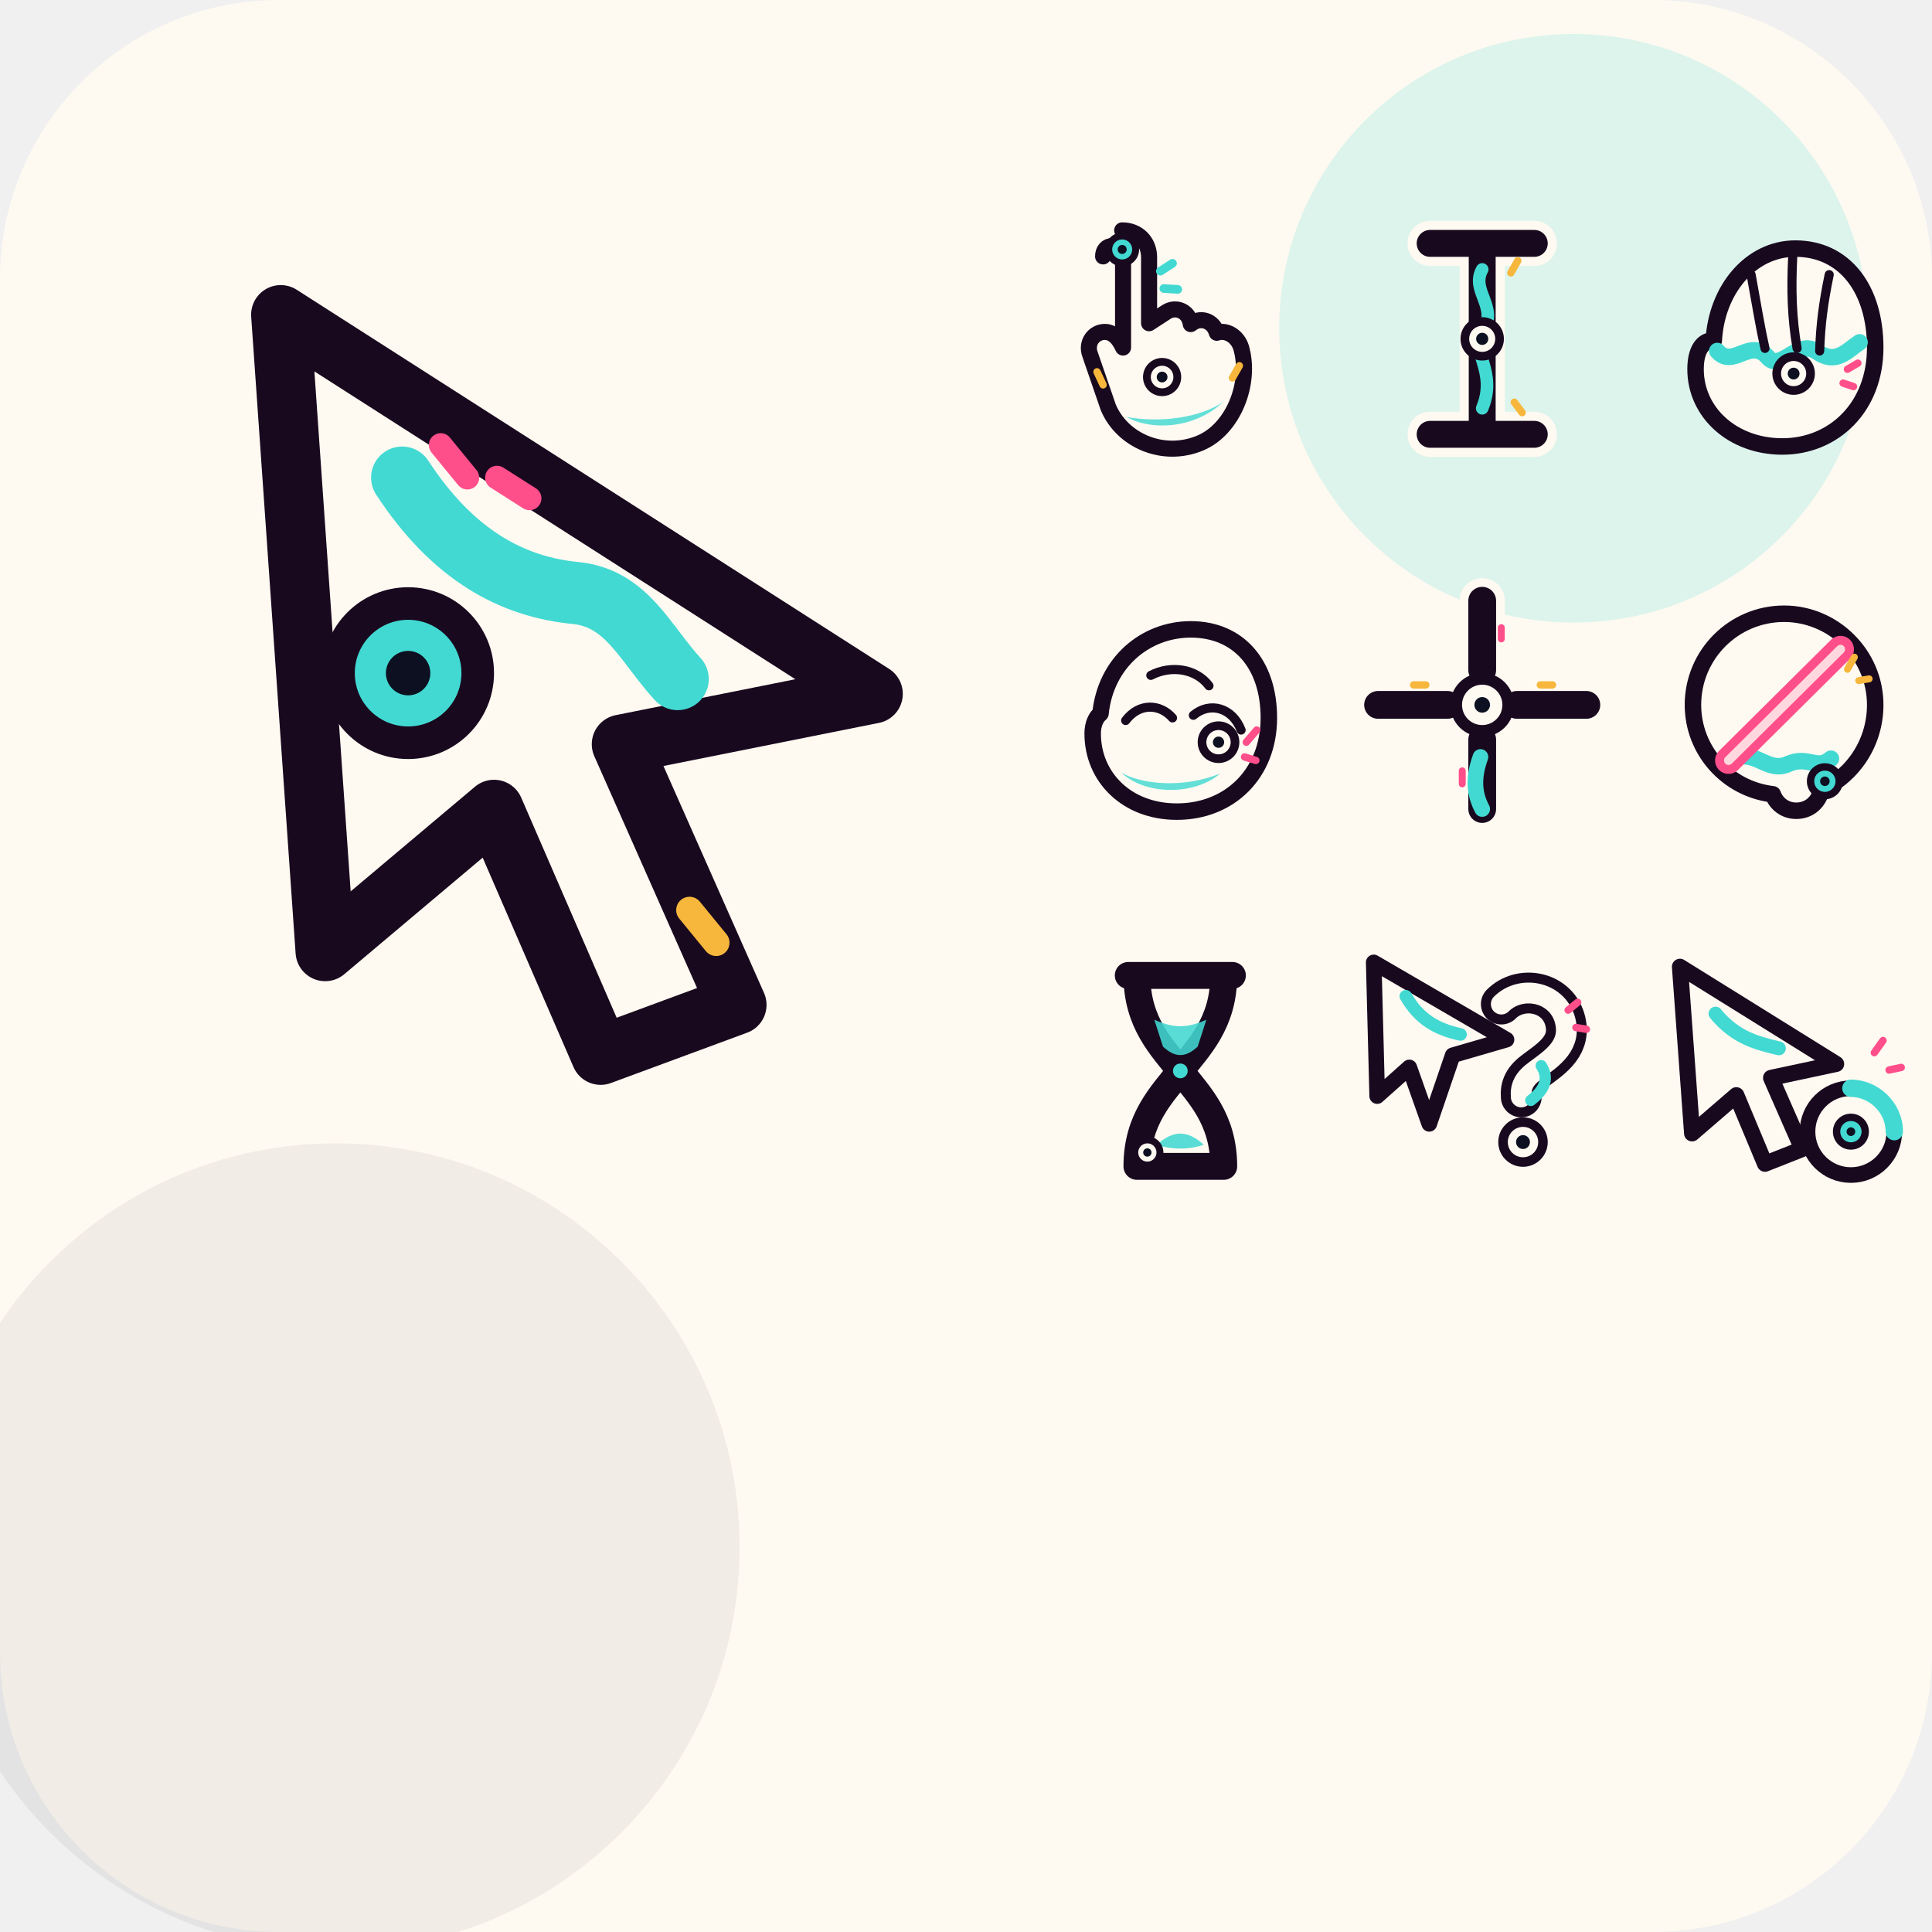
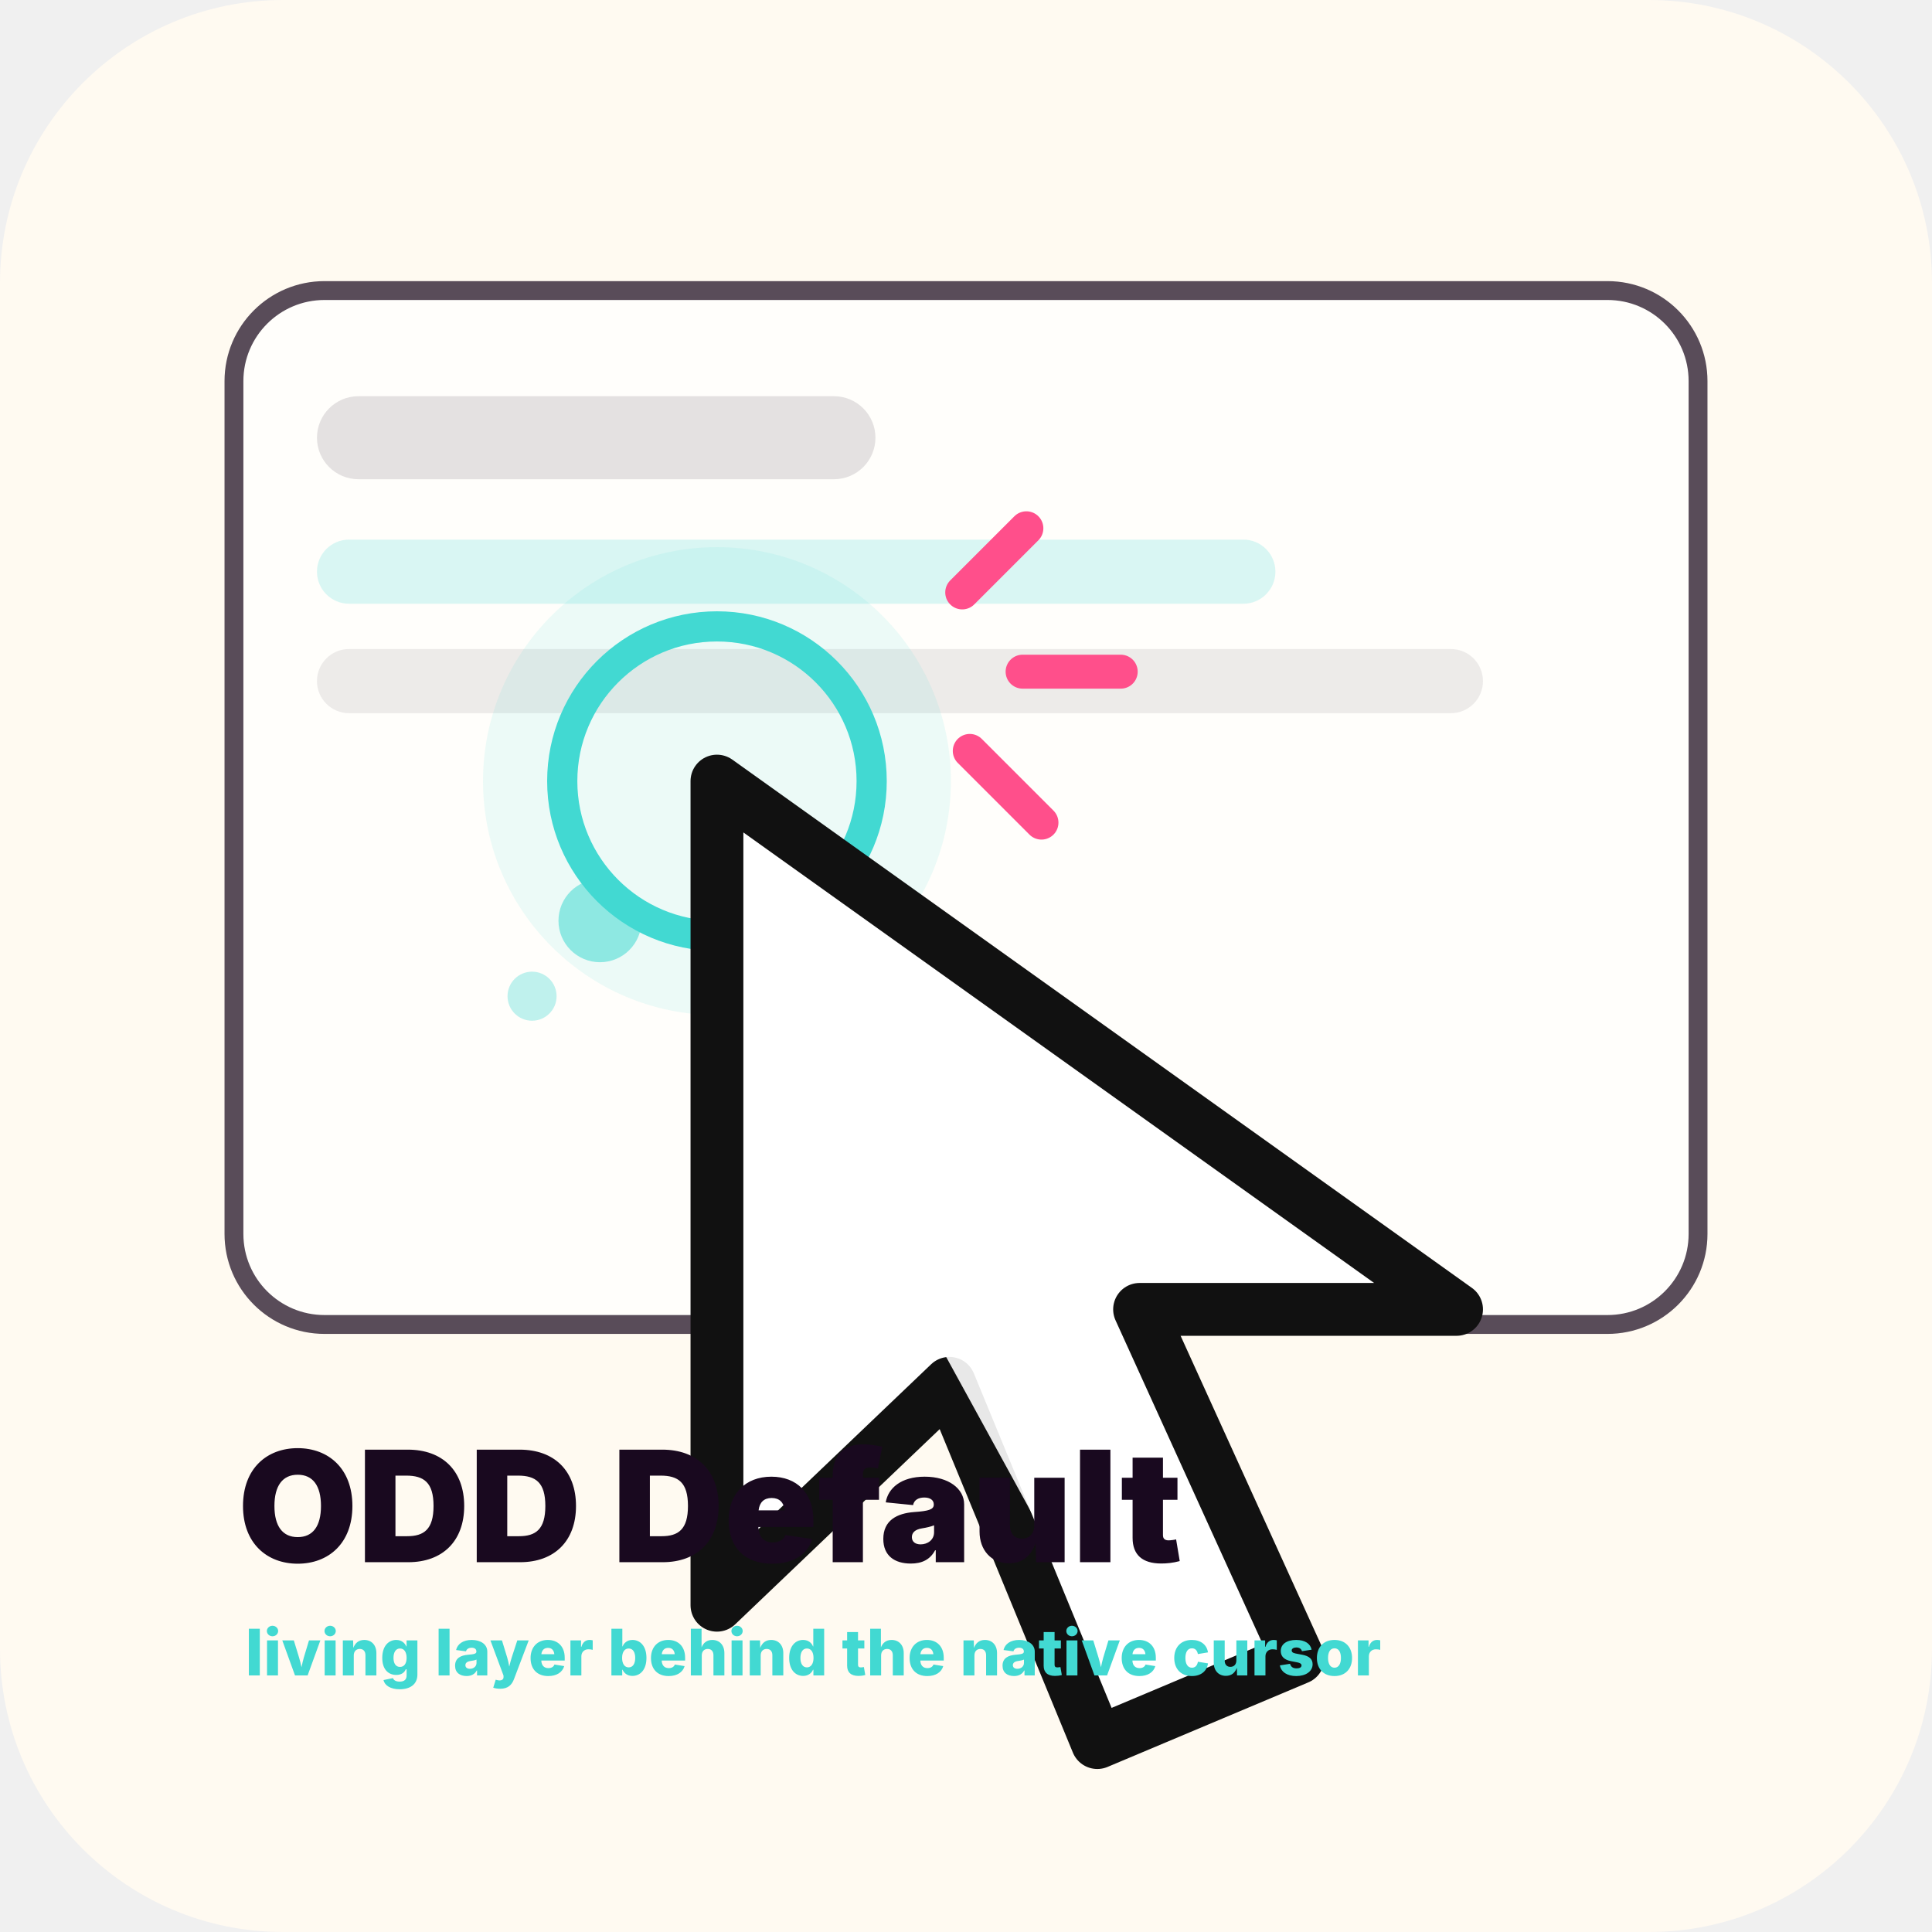
- <svg xmlns="http://www.w3.org/2000/svg" width="1024" height="1024" viewBox="0 0 1024 1024">
-   <rect width="1024" height="1024" rx="148" fill="#fffaf1" />
-   <circle cx="834" cy="174" r="156" fill="#42d9d2" opacity=".18" />
-   <circle cx="178" cy="820" r="214" fill="#19091f" opacity=".06" />
-   <g stroke-linecap="round" stroke-linejoin="round">
-     <g transform="translate(86 104) scale(15.7)">
-       <path d="M4 4 L24 16.8 L15.5 18.5 L19.4 27.3 L14.8 29 L11.2 20.7 L5.5 25.5 Z" fill="#fffaf1" stroke="#19091f" stroke-width="2" />
-       <path d="M8.1 9.5 C9.8 12.1 11.8 13.2 14 13.4 C15.7 13.6 16.3 15.1 17.4 16.3" fill="none" stroke="#42d9d2" stroke-width="2.1" />
-       <circle cx="8.3" cy="16.1" r="2.35" fill="#42d9d2" stroke="#19091f" stroke-width="1.1" />
-       <circle cx="8.3" cy="16.1" r=".75" fill="#0c1020" />
-       <path d="M9.4 8.4 L10.3 9.5 M11.3 9.5 L12.4 10.2" stroke="#ff4f8b" stroke-width=".8" />
-       <path d="M17.8 24.1 L18.7 25.2" stroke="#f6b73c" stroke-width=".9" />
-     </g>
-     <g transform="translate(552 106) scale(4.6)">
-       <path d="M9.3 3.5 C11.1 3.5 12.4 4.8 12.4 6.6 V14.2 L14.4 12.9 C15.5 12.2 17 12.8 17.2 14.3 C18.3 13.4 19.8 13.9 20.2 15.3 C21.3 14.9 22.6 15.7 23 17 C24.2 21.1 22.1 26.4 18.3 28 C14 29.8 9.3 27.7 7.7 23.9 L5.6 17.8 C5.1 16.5 6 15.2 7.3 15.2 C8.2 15.2 8.9 15.9 9.4 17 V6.6 C9.4 5.8 8.9 5.3 8.2 5.3 C7.5 5.3 7.1 5.8 7.1 6.5" fill="#fffaf1" stroke="#19091f" stroke-width="1.85" />
-       <path d="M9.8 25 C12.6 26.6 17.6 26.4 20.9 23.3 C18.2 25.1 13.7 25.7 9.8 25 Z" fill="#42d9d2" opacity=".82" />
-       <circle cx="9.3" cy="5.7" r="1.55" fill="#42d9d2" stroke="#19091f" stroke-width=".8" />
-       <circle cx="9.3" cy="5.7" r=".52" fill="#0c1020" />
-       <circle cx="13.9" cy="20.4" r="1.75" fill="#fffaf1" stroke="#19091f" stroke-width=".9" />
-       <circle cx="13.9" cy="20.4" r=".62" fill="#0c1020" />
-       <path d="M13.7 8.2 L15.1 7.3 M14.1 10.2 L15.7 10.3" stroke="#42d9d2" stroke-width="1" />
-       <path d="M22 20.5 L22.8 19.1 M7.1 21.3 L6.4 19.8" stroke="#f6b73c" stroke-width=".85" />
-     </g>
-     <g transform="translate(712 106) scale(4.6)">
-       <path d="M10 5 H22 M16 5 V27 M10 27 H22" fill="none" stroke="#fffaf1" stroke-width="5.2" />
-       <path d="M10 5 H22 M16 5 V27 M10 27 H22" fill="none" stroke="#19091f" stroke-width="3.1" />
-       <path d="M16 8 C14.6 10.5 18 12.4 16 15.2 C14.5 17.3 17.8 19.7 16 24" fill="none" stroke="#42d9d2" stroke-width="1.45" />
-       <circle cx="16" cy="16" r="2" fill="#fffaf1" stroke="#19091f" stroke-width="1" />
-       <circle cx="16" cy="16" r=".7" fill="#0c1020" />
-       <path d="M19.3 8.4 L20.1 7 M19.7 23.3 L20.6 24.5" stroke="#f6b73c" stroke-width=".85" />
-     </g>
-     <g transform="translate(872 106) scale(4.6)">
-       <path d="M7.9 16.2 C8.2 10.4 12.1 5.6 17.3 5.6 C23 5.6 26.5 10.3 26.5 17 C26.5 23.9 21.7 28.4 15.8 28.4 C10.1 28.4 5.8 24.5 5.8 19.5 C5.8 17.2 6.7 16.1 7.9 16.2 Z" fill="#fffaf1" stroke="#19091f" stroke-width="1.9" />
-       <path d="M8.3 17.4 C10.1 19.5 12.1 15.8 14.1 18.1 C15.6 19.9 17.6 15.9 19.8 17.5 C22 19 23.2 17.4 24.7 16.4" fill="none" stroke="#42d9d2" stroke-width="1.9" />
-       <path d="M12.2 8.6 C12.9 12.5 13.3 14.9 13.8 17.1 M17 6.4 C16.8 10.4 16.9 13.6 17.5 17.1 M21.2 8.6 C20.5 12 20.2 14.4 20.1 17.4" fill="none" stroke="#19091f" stroke-width="1.05" />
-       <circle cx="17.1" cy="20" r="1.95" fill="#fffaf1" stroke="#19091f" stroke-width="1" />
-       <circle cx="17.1" cy="20" r=".68" fill="#0c1020" />
-       <path d="M23.3 19.5 L24.5 18.8 M22.8 21.1 L24 21.5" stroke="#ff4f8b" stroke-width=".85" />
-     </g>
-     <g transform="translate(552 300) scale(4.6)">
-       <path d="M6.8 17 C7.4 11.1 12 7.3 17.2 7.3 C22.7 7.3 26.2 11.3 26.2 17.5 C26.2 23.9 21.7 28.3 15.6 28.3 C9.8 28.3 5.9 24.3 5.9 19.3 C5.9 18.2 6.3 17.4 6.8 17 Z" fill="#fffaf1" stroke="#19091f" stroke-width="1.9" />
-       <path d="M9.2 23.8 C11.4 25.1 16.2 25.7 20.6 23.9 C17.6 26.5 11.9 26.4 9.2 23.8 Z" fill="#42d9d2" opacity=".82" />
-       <path d="M9.7 17.8 C11.3 15.7 13.7 15.9 15.1 17.5 M12.6 12.6 C14.9 11.4 17.8 11.8 19.3 13.8 M17.5 17.2 C19.4 15.6 22 16.3 23 18.9" fill="none" stroke="#19091f" stroke-width="1.05" />
-       <circle cx="20.4" cy="20.3" r="1.9" fill="#fffaf1" stroke="#19091f" stroke-width="1" />
-       <circle cx="20.4" cy="20.3" r=".65" fill="#0c1020" />
-       <path d="M23.6 20.3 L24.8 18.9 M23.4 22 L24.7 22.4" stroke="#ff4f8b" stroke-width=".85" />
-     </g>
-     <g transform="translate(712 300) scale(4.6)">
-       <path d="M16 4 V12 M16 20 V28 M4 16 H12 M20 16 H28" stroke="#fffaf1" stroke-width="5.2" />
-       <path d="M16 4 V12 M16 20 V28 M4 16 H12 M20 16 H28" stroke="#19091f" stroke-width="3.2" />
-       <path d="M15.8 22 C14.9 24.5 15.1 26.3 16 28" stroke="#42d9d2" stroke-width="1.8" />
-       <circle cx="16" cy="16" r="3" fill="#fffaf1" stroke="#19091f" stroke-width="1.35" />
-       <circle cx="16" cy="16" r=".9" fill="#0c1020" />
-       <path d="M8.1 13.7 H9.5 M22.7 13.7 H24.1" stroke="#f6b73c" stroke-width=".85" />
-       <path d="M13.7 23.6 V25.1 M18.2 7.1 V8.4" stroke="#ff4f8b" stroke-width=".8" />
-     </g>
-     <g transform="translate(872 300) scale(4.6)">
-       <path d="M16 5.5 C21.7 5.5 26.5 10.2 26.5 16 C26.5 20.3 24 24.1 20.3 25.8 C20 27.2 18.9 28.2 17.4 28.2 C16.1 28.2 15.1 27.4 14.7 26.3 C9.5 25.7 5.5 21.3 5.5 16 C5.5 10.2 10.2 5.5 16 5.5 Z" fill="#fffaf1" stroke="#19091f" stroke-width="1.9" />
-       <path d="M10.2 22.1 C12.9 21.2 14.1 23.9 16.5 22.8 C18.8 21.8 19.8 23.6 21.4 22.2" fill="none" stroke="#42d9d2" stroke-width="1.9" />
-       <path d="M9.6 22.4 L22.5 9.6" stroke="#ff4f8b" stroke-width="3.1" />
-       <path d="M9.6 22.4 L22.5 9.6" stroke="#fffaf1" stroke-width="1.05" opacity=".8" />
-       <circle cx="20.7" cy="24.8" r="1.65" fill="#42d9d2" stroke="#19091f" stroke-width=".85" />
-       <circle cx="20.7" cy="24.8" r=".55" fill="#0c1020" />
-       <path d="M23.3 11.9 L24.1 10.5 M24.6 13.2 L25.8 13" stroke="#f6b73c" stroke-width=".8" />
-     </g>
-     <g transform="translate(552 494) scale(4.6)">
-       <path d="M10 5 H22 M11 27 H21 M11 5 C11 10.5 13.9 13.3 16 16 C13.9 18.7 11 21.5 11 27 M21 5 C21 10.5 18.1 13.3 16 16 C18.1 18.7 21 21.5 21 27" fill="none" stroke="#fffaf1" stroke-width="5.2" />
-       <path d="M10 5 H22 M11 27 H21 M11 5 C11 10.5 13.9 13.3 16 16 C13.9 18.7 11 21.5 11 27 M21 5 C21 10.5 18.1 13.3 16 16 C18.1 18.7 21 21.5 21 27" fill="none" stroke="#19091f" stroke-width="3.1" />
-       <path d="M13 10.1 C15.2 11.1 16.8 11.1 19 10.1 L18 13.2 C16.6 14.5 15.4 14.5 14 13.2 Z" fill="#42d9d2" opacity=".88" />
-       <path d="M13.3 24.5 C15.2 22.8 16.8 22.8 18.7 24.5 C17.1 25.1 14.9 25.1 13.3 24.5 Z" fill="#42d9d2" opacity=".88" />
-       <circle cx="16" cy="16" r=".85" fill="#42d9d2" />
-       <circle cx="12.2" cy="25.4" r="1.45" fill="#fffaf1" stroke="#19091f" stroke-width=".8" />
-       <circle cx="12.2" cy="25.4" r=".48" fill="#0c1020" />
-     </g>
-     <g transform="translate(712 494) scale(4.6)">
-       <path d="M3.5 3.5 L18.8 12.4 L12.6 14.2 L9.9 22.1 L7.6 15.6 L3.9 18.9 Z" fill="#fffaf1" stroke="#19091f" stroke-width="1.8" />
-       <path d="M7.2 7.4 C8.7 10 10.7 11.2 13.5 11.8" fill="none" stroke="#42d9d2" stroke-width="1.45" />
-       <path d="M18.2 8.3 C20.4 6.1 24.5 6.8 25.5 10 C26.4 13 24.1 14.5 22.2 15.9 C20.8 16.9 20.4 17.8 20.5 19" fill="none" stroke="#19091f" stroke-width="4.7" />
-       <path d="M18.2 8.3 C20.4 6.1 24.5 6.8 25.5 10 C26.4 13 24.1 14.5 22.2 15.9 C20.8 16.9 20.4 17.8 20.5 19" fill="none" stroke="#fffaf1" stroke-width="2.4" />
-       <path d="M22.8 15.4 C23.7 16.8 23.3 18.1 21.6 19.4" fill="none" stroke="#42d9d2" stroke-width="1.3" />
-       <circle cx="20.7" cy="24.2" r="2.3" fill="#fffaf1" stroke="#19091f" stroke-width="1.1" />
-       <circle cx="20.7" cy="24.2" r=".8" fill="#0c1020" />
-       <path d="M25.9 9 L27 8.1 M26.8 11 L28 11.2" stroke="#ff4f8b" stroke-width=".85" />
-     </g>
-     <g transform="translate(872 494) scale(4.6)">
-       <path d="M4 4 L22 15.2 L14.5 16.8 L18.1 25 L13.8 26.7 L10.5 18.8 L5.4 23.2 Z" fill="#fffaf1" stroke="#19091f" stroke-width="1.85" />
-       <path d="M8.1 9.4 C10.4 12.2 12.9 12.8 15.4 13.4" fill="none" stroke="#42d9d2" stroke-width="1.6" />
-       <circle cx="23.7" cy="23" r="5" fill="#fffaf1" stroke="#19091f" stroke-width="1.8" />
-       <path d="M23.7 18 C26.3 18 28.7 20.2 28.7 23" fill="none" stroke="#42d9d2" stroke-width="2" />
-       <circle cx="23.7" cy="23" r="1.65" fill="#42d9d2" stroke="#19091f" stroke-width=".85" />
-       <circle cx="23.7" cy="23" r=".5" fill="#0c1020" />
-       <path d="M26.4 13.9 L27.4 12.5 M28.1 15.9 L29.5 15.6" stroke="#ff4f8b" stroke-width=".85" />
-     </g>
+ <svg xmlns="http://www.w3.org/2000/svg" width="1024" height="1024" viewBox="0 0 1024 1024" role="img" aria-label="ODD Default cursor effects preview">
+   <rect width="1024" height="1024" rx="150" fill="#fffaf1" />
+   <rect x="124" y="154" width="776" height="548" rx="48" fill="#ffffff" stroke="#19091f" stroke-width="10" opacity=".72" />
+   <rect x="168" y="210" width="296" height="44" rx="22" fill="#19091f" opacity=".12" />
+   <rect x="168" y="286" width="508" height="34" rx="17" fill="#42d9d2" opacity=".2" />
+   <rect x="168" y="344" width="618" height="34" rx="17" fill="#19091f" opacity=".08" />
+   <circle cx="380" cy="414" r="124" fill="#42d9d2" opacity=".1" />
+   <circle cx="380" cy="414" r="82" fill="none" stroke="#42d9d2" stroke-width="16" />
+   <circle cx="318" cy="488" r="22" fill="#42d9d2" opacity=".55" />
+   <circle cx="282" cy="528" r="13" fill="#42d9d2" opacity=".34" />
+   <path d="M510 314 l34 -34 M542 356 h52 M514 398 l38 38" fill="none" stroke="#ff4f8b" stroke-width="18" stroke-linecap="round" />
+   <g transform="translate(380 414) scale(5.6)" stroke-linejoin="round">
+     <path d="M0 0 L0 78 L22 57 L36 91 L55 83 L40 50 L70 50 Z" fill="#ffffff" stroke="#111111" stroke-width="5" />
+     <path d="M7 13 L7 61 L21 47 L38 78" fill="none" stroke="#ffffff" stroke-width="6" stroke-linecap="round" opacity=".9" />
  </g>
+   <text x="126" y="828" font-family="Inter, system-ui, sans-serif" font-size="82" font-weight="900" fill="#19091f">ODD Default</text>
+   <text x="130" y="888" font-family="Inter, system-ui, sans-serif" font-size="34" font-weight="800" fill="#42d9d2">living layer behind the native cursor</text>
</svg>
